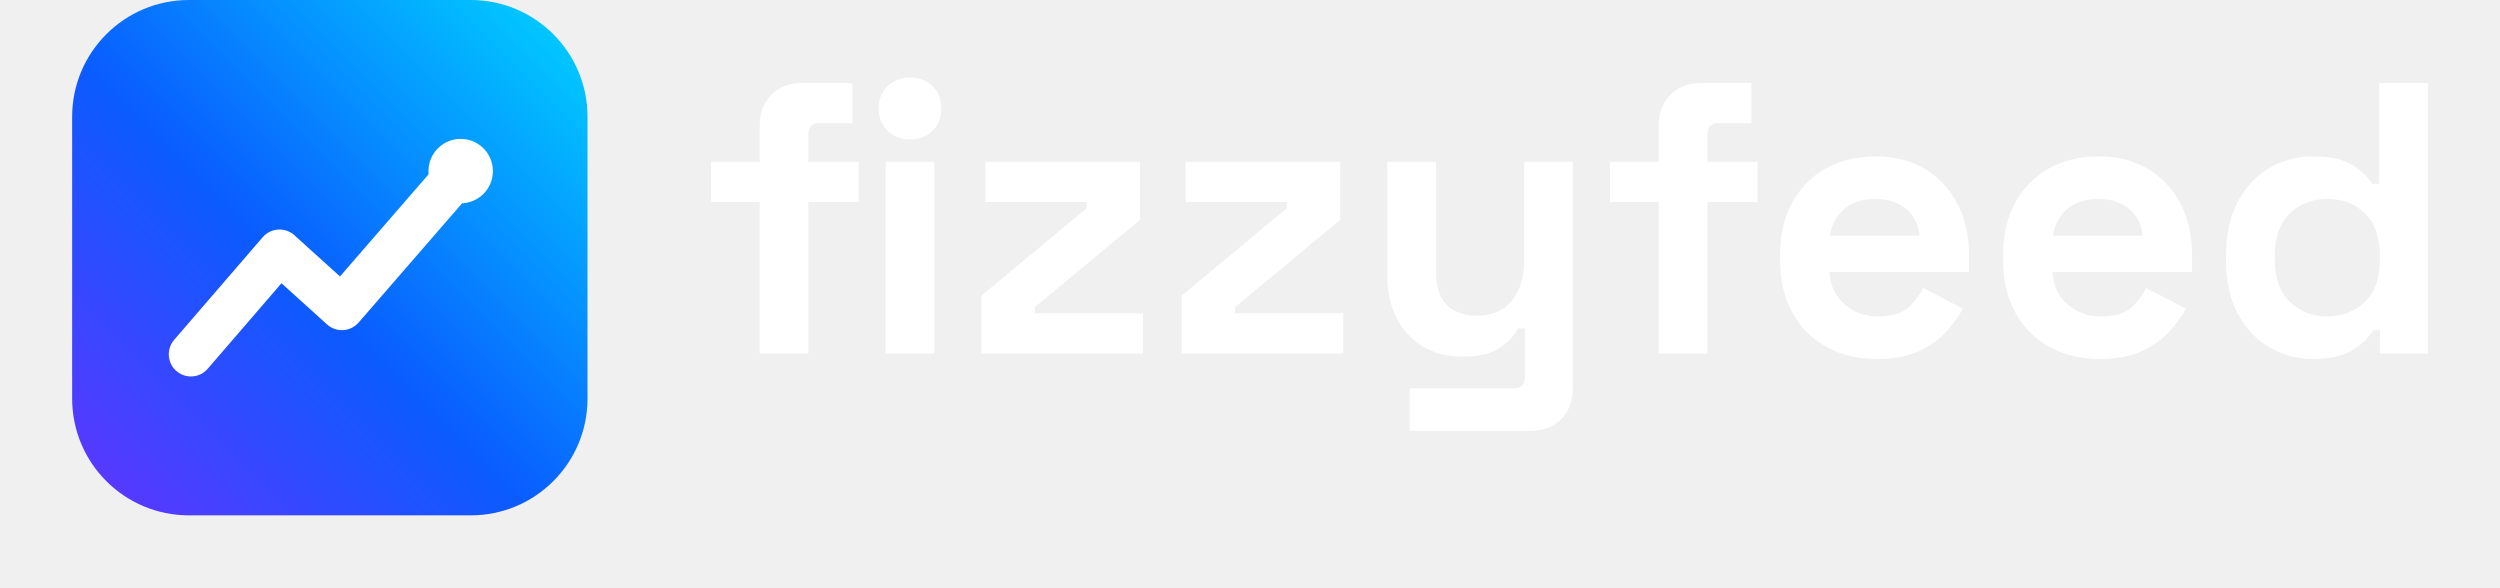
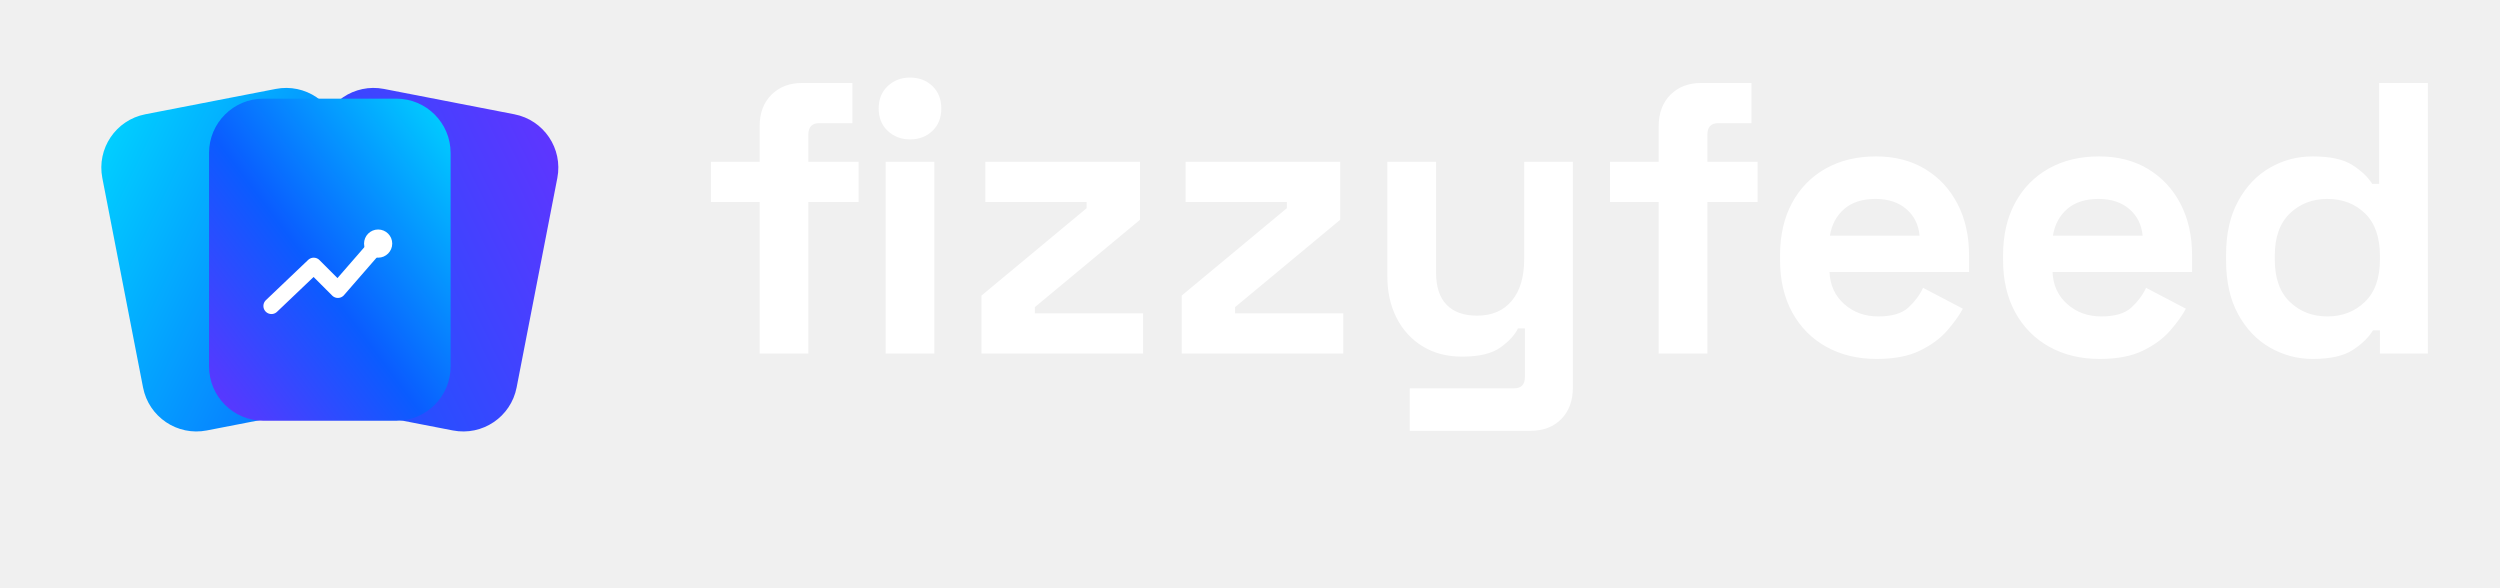
<svg xmlns="http://www.w3.org/2000/svg" viewBox="0 28 970.2 228">
  <defs>
-     <linearGradient id="yl-bg" x1="0" y1="512" x2="512" y2="0" gradientUnits="userSpaceOnUse">
+     <linearGradient id="yl-left" x1="0" y1="0" x2="1" y2="1">
+       <stop offset="0" stop-color="#00D5FF" />
+       <stop offset="1" stop-color="#0A5CFF" />
+     </linearGradient>
+     <linearGradient id="yl-right" x1="1" y1="0" x2="0" y2="1">
+       <stop offset="0" stop-color="#6333FF" />
+       <stop offset="1" stop-color="#0A5CFF" />
+     </linearGradient>
+     <linearGradient id="yl-center" x1="0" y1="1" x2="1" y2="0">
      <stop offset="0" stop-color="#6333FF" />
      <stop offset="0.45" stop-color="#0A5CFF" />
      <stop offset="1" stop-color="#00D5FF" />
    </linearGradient>
  </defs>
  <g transform="translate(28,28)">
    <g transform="scale(0.390625)">
-       <rect x="0" y="0" width="512" height="512" rx="116" fill="url(#yl-bg)" />
-       <path d="M 118 352 L 206 250 L 268 306 L 386 170" fill="none" stroke="#FFFFFF" stroke-width="44" stroke-linecap="round" stroke-linejoin="round" />
-       <circle cx="386" cy="170" r="32" fill="#FFFFFF" />
+       <rect transform="translate(168,258) rotate(-11)" x="-120" y="-160" width="240" height="320" rx="54" fill="url(#yl-left)" />
+       <rect transform="translate(344,258) rotate(11)" x="-120" y="-160" width="240" height="320" rx="54" fill="url(#yl-right)" />
+       <rect x="136" y="98" width="240" height="320" rx="54" fill="url(#yl-center)" />
+       <path d="M 198 304 L 240 264 L 264 288 L 304 242" fill="none" stroke="#FFFFFF" stroke-width="16" stroke-linecap="round" stroke-linejoin="round" />
+       <circle cx="304" cy="242" r="14" fill="#FFFFFF" />
    </g>
  </g>
  <path d="M313.70 165.20L294.80 165.20L294.80 106.40L275.90 106.40L275.90 90.80L294.80 90.80L294.80 77Q294.80 69.35 299.38 64.77Q303.95 60.20 311.30 60.20L330.80 60.20L330.80 75.80L317.90 75.80Q313.70 75.80 313.70 80.30L313.70 90.80L333.20 90.80L333.20 106.40L313.70 106.40L313.70 165.20M362.60 165.20L343.70 165.20L343.70 90.80L362.60 90.80L362.60 165.20M353.15 82.10Q348.05 82.10 344.52 78.80Q341 75.50 341 70.10Q341 64.70 344.52 61.40Q348.05 58.10 353.15 58.10Q358.40 58.10 361.85 61.40Q365.30 64.70 365.30 70.10Q365.30 75.50 361.85 78.80Q358.40 82.10 353.15 82.10M443.60 165.20L380.90 165.20L380.90 142.70L421.70 108.80L421.70 106.40L382.40 106.40L382.40 90.80L442.40 90.80L442.40 113.30L401.60 147.20L401.60 149.60L443.60 149.60L443.60 165.20M521.30 165.20L458.60 165.20L458.60 142.70L499.40 108.80L499.40 106.40L460.10 106.40L460.10 90.80L520.10 90.80L520.10 113.30L479.30 147.20L479.30 149.60L521.30 149.60L521.30 165.20M593.90 195.20L547.10 195.20L547.10 178.70L587.60 178.70Q591.80 178.70 591.80 174.20L591.80 155.45L589.10 155.45Q587.30 159.20 582.35 162.80Q577.40 166.40 567.35 166.40Q558.65 166.40 552.13 162.42Q545.60 158.45 542 151.40Q538.40 144.35 538.40 135.20L538.40 90.80L557.30 90.80L557.30 133.70Q557.30 142.10 561.42 146.30Q565.55 150.50 573.20 150.50Q581.90 150.50 586.70 144.72Q591.50 138.95 591.50 128.60L591.50 90.80L610.40 90.80L610.40 178.40Q610.40 186.05 605.90 190.63Q601.40 195.20 593.90 195.20M662.60 165.20L643.70 165.20L643.70 106.40L624.80 106.40L624.80 90.80L643.70 90.80L643.70 77Q643.70 69.35 648.27 64.77Q652.85 60.20 660.20 60.20L679.70 60.20L679.70 75.80L666.80 75.80Q662.60 75.80 662.60 80.30L662.60 90.80L682.10 90.80L682.10 106.40L662.60 106.40L662.60 165.20M728.30 167.30Q717.20 167.30 708.73 162.57Q700.25 157.85 695.52 149.22Q690.80 140.60 690.80 128.90L690.80 127.10Q690.80 115.40 695.45 106.77Q700.10 98.15 708.50 93.42Q716.90 88.70 728 88.70Q738.95 88.70 747.05 93.57Q755.15 98.45 759.65 107.07Q764.15 115.70 764.15 127.10L764.15 133.55L710 133.55Q710.30 141.20 715.70 146Q721.10 150.80 728.90 150.80Q736.85 150.80 740.60 147.35Q744.35 143.90 746.30 139.70L761.75 147.80Q759.65 151.70 755.67 156.27Q751.70 160.85 745.10 164.07Q738.50 167.30 728.30 167.30M710.15 119.45L744.95 119.45Q744.35 113 739.77 109.10Q735.20 105.20 727.85 105.20Q720.20 105.20 715.70 109.10Q711.20 113 710.15 119.45M814.85 167.30Q803.75 167.30 795.27 162.57Q786.80 157.85 782.07 149.22Q777.35 140.60 777.35 128.90L777.35 127.10Q777.35 115.40 782 106.77Q786.65 98.15 795.05 93.42Q803.45 88.70 814.55 88.70Q825.50 88.70 833.60 93.57Q841.70 98.45 846.20 107.07Q850.70 115.70 850.70 127.10L850.70 133.55L796.55 133.55Q796.85 141.20 802.25 146Q807.65 150.80 815.45 150.80Q823.40 150.80 827.15 147.35Q830.90 143.90 832.85 139.70L848.30 147.80Q846.20 151.70 842.22 156.27Q838.25 160.85 831.65 164.07Q825.05 167.30 814.85 167.30M796.70 119.45L831.50 119.45Q830.90 113 826.32 109.10Q821.75 105.20 814.40 105.20Q806.75 105.20 802.25 109.10Q797.75 113 796.70 119.45M897.50 167.30Q888.65 167.30 880.92 162.88Q873.20 158.45 868.55 149.90Q863.90 141.35 863.90 129.20L863.90 126.80Q863.90 114.65 868.55 106.10Q873.20 97.55 880.85 93.12Q888.50 88.70 897.50 88.70Q907.70 88.70 912.95 92.07Q918.20 95.45 920.60 99.35L923.30 99.35L923.30 60.20L942.20 60.20L942.20 165.20L923.60 165.20L923.60 156.20L920.90 156.20Q918.35 160.40 913.02 163.85Q907.70 167.30 897.50 167.30M903.20 150.80Q911.90 150.80 917.75 145.17Q923.60 139.55 923.60 128.75L923.60 127.25Q923.60 116.45 917.82 110.82Q912.05 105.20 903.20 105.20Q894.50 105.20 888.65 110.82Q882.80 116.45 882.80 127.25L882.80 128.75Q882.80 139.55 888.65 145.17Q894.50 150.80 903.20 150.80" fill="#FFFFFF" />
</svg>
